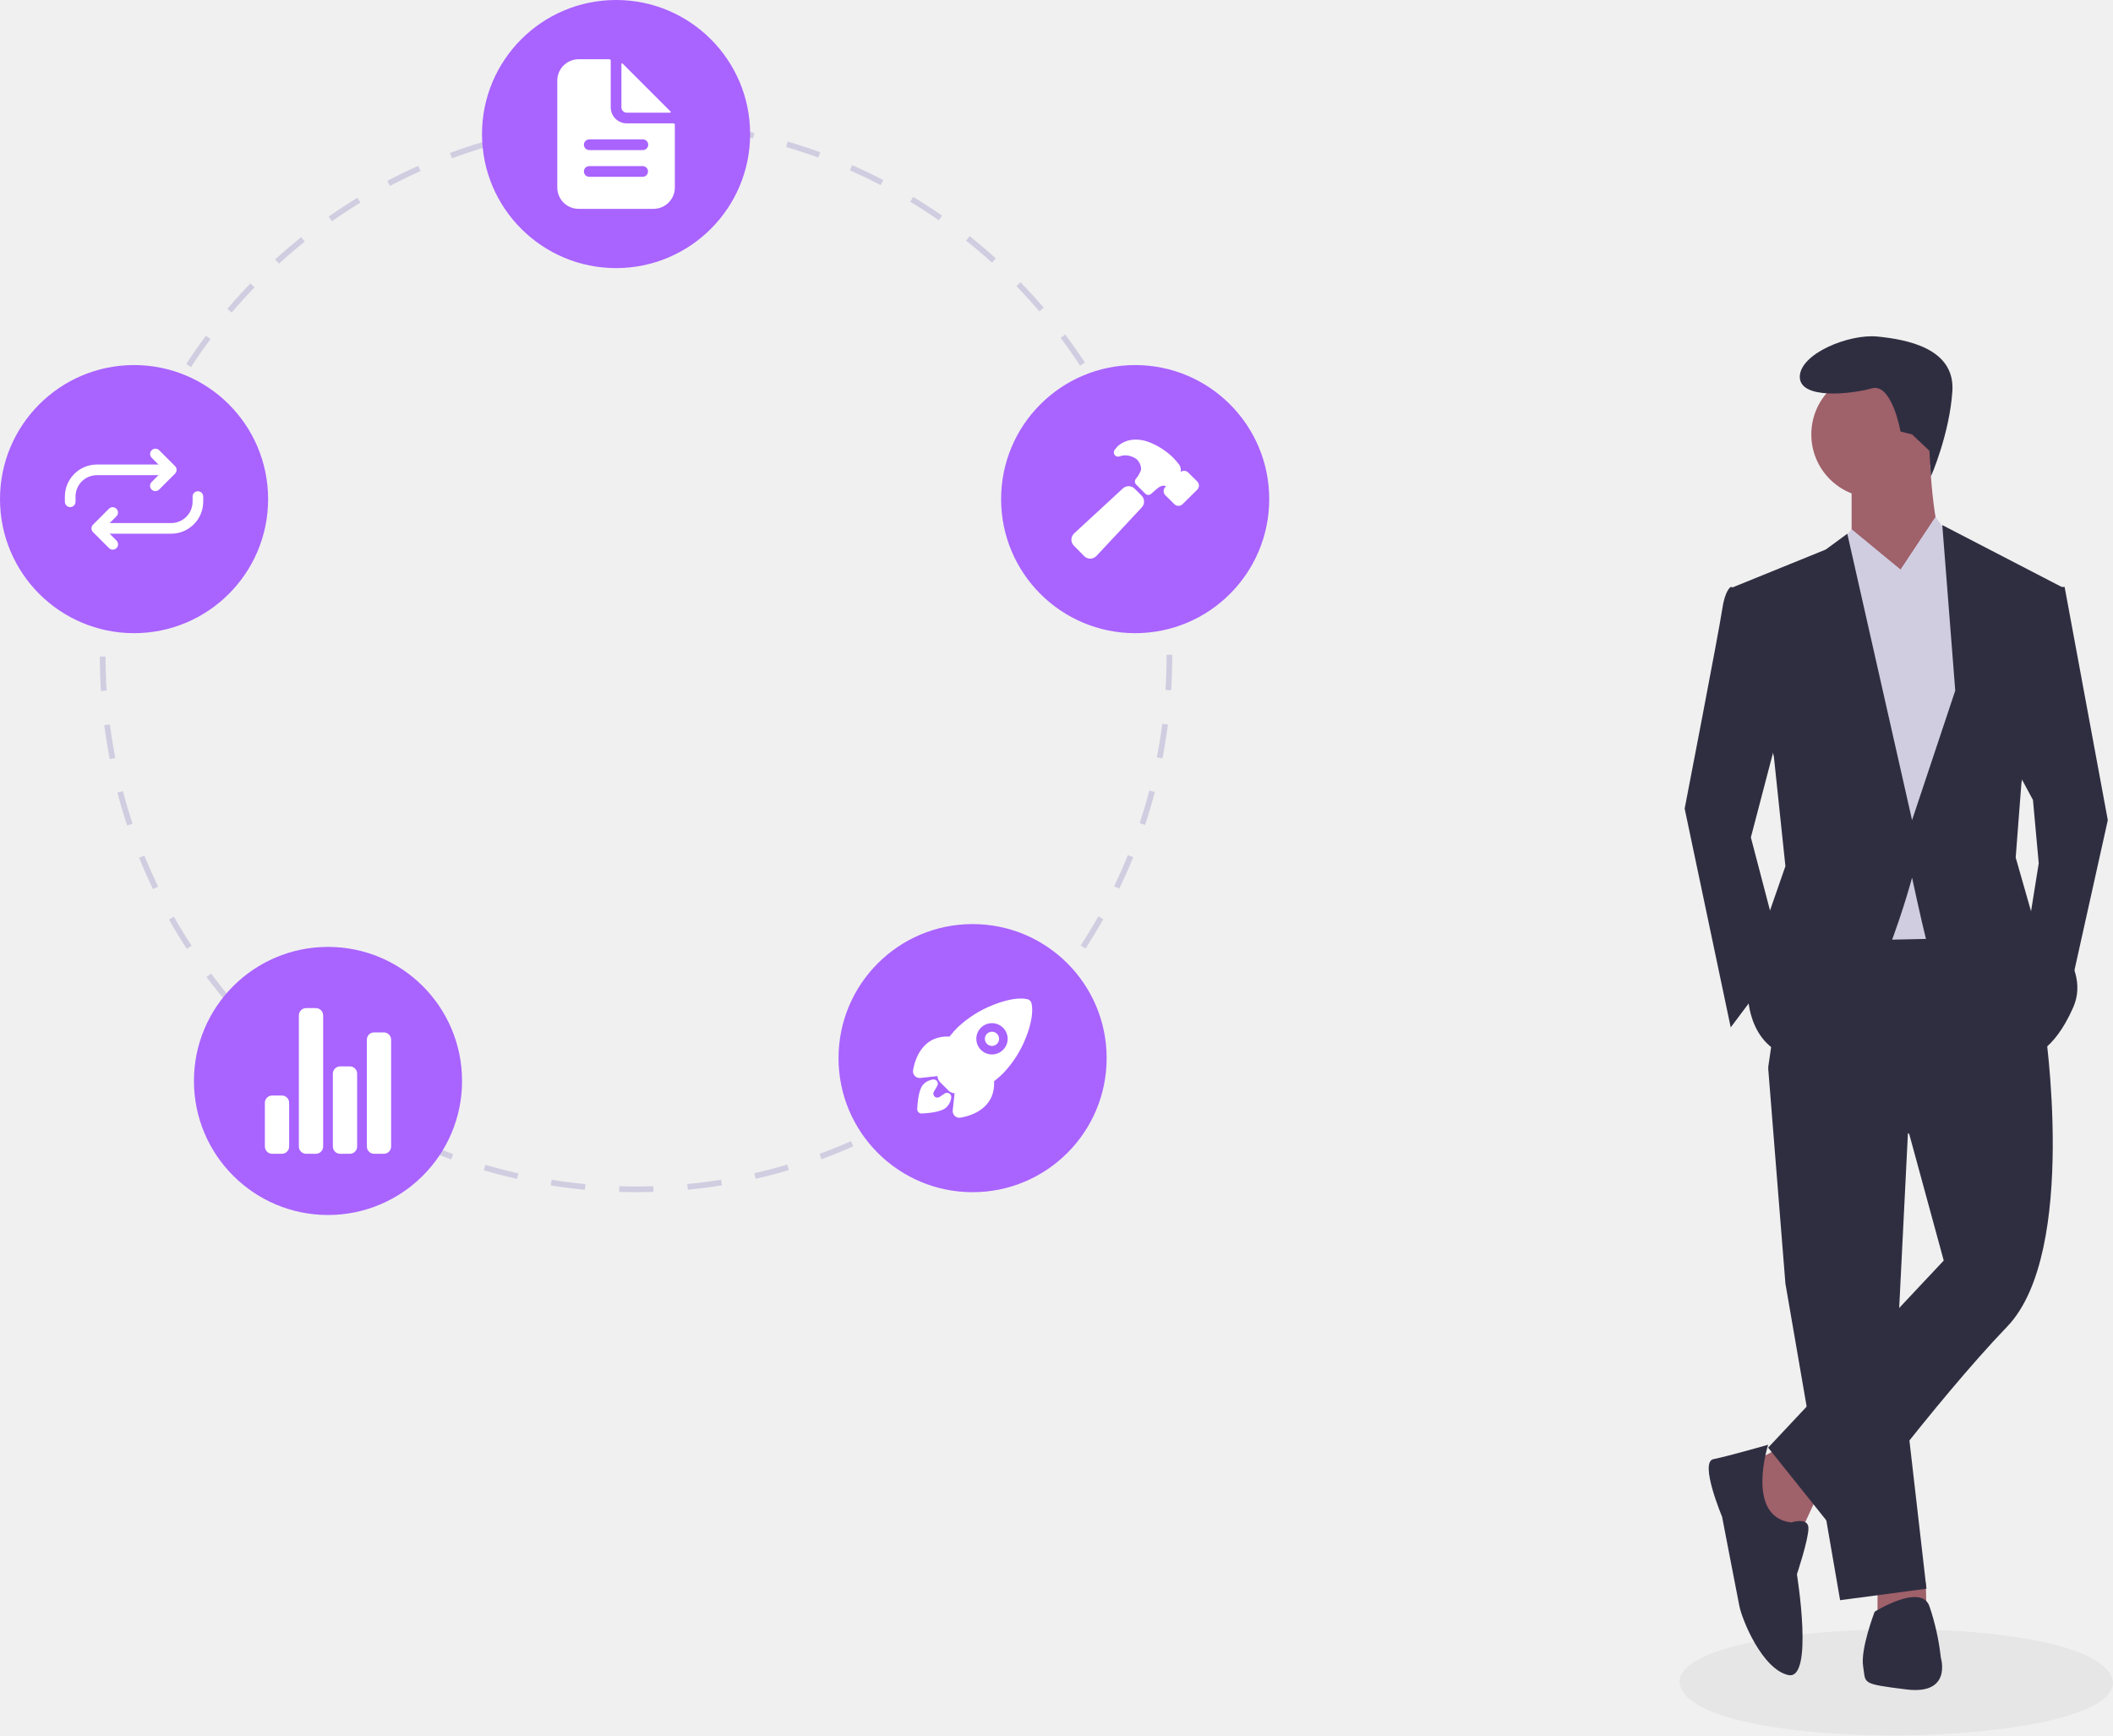
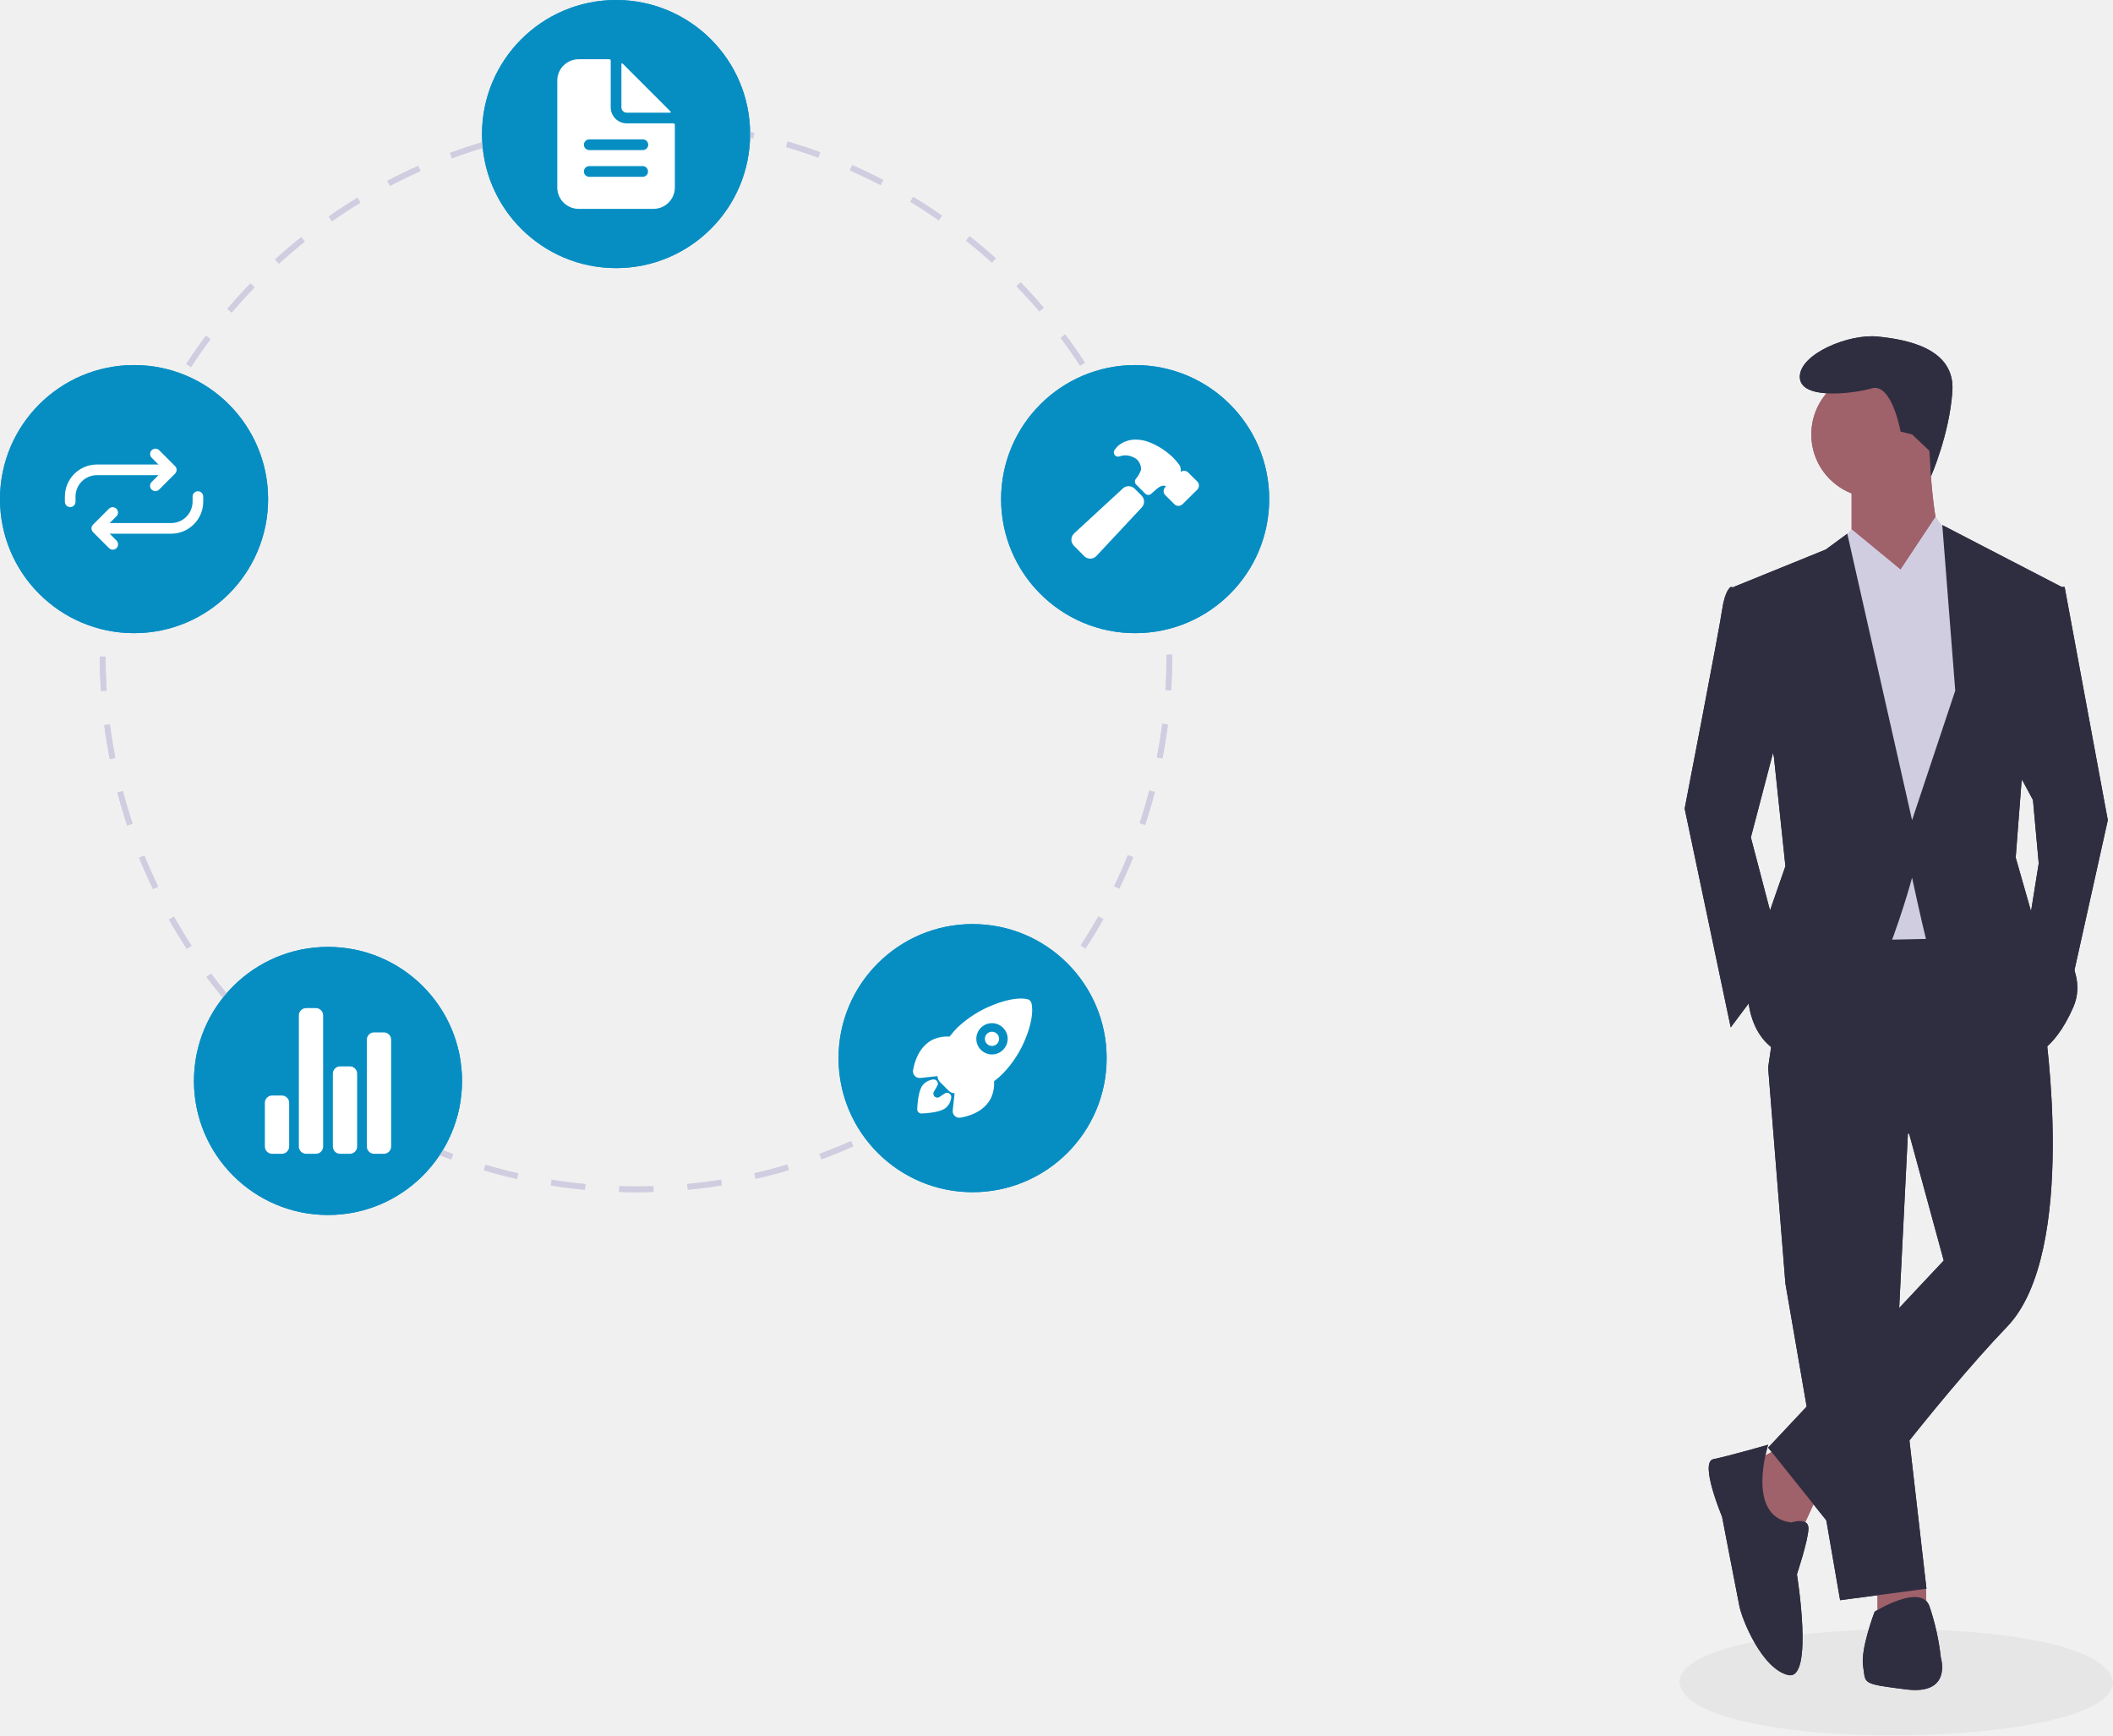
<svg xmlns="http://www.w3.org/2000/svg" data-name="Layer 1" width="740.84" height="608.466" viewBox="0 0 740.84 608.466">
  <path d="M970.42,735.63c.226,23.706-149.154,25.878-152.0.002C818.194,711.928,967.574,709.755,970.42,735.63Z" transform="translate(-229.5799 -145.7671)" fill="#e6e6e6" />
  <polygon points="623.966 507.569 612.864 513.624 619.929 536.837 631.03 537.846 637.086 524.726 623.966 507.569" fill="#9f616a" />
  <polygon points="658.28 553.994 658.28 565.095 675.437 564.086 675.198 554.943 658.28 553.994" fill="#9f616a" />
  <polygon points="619.929 374.348 625.984 450.042 645.16 561.058 675.437 557.021 665.345 469.217 669.382 388.478 619.929 374.348" fill="#2f2e41" />
  <path d="M930.248,463.598l-72.666,1.009-8.074,55.508,49.453,23.213,12.111,44.407L849.509,653.336l24.222,30.277s34.314-46.425,59.545-72.666,13.12-105.971,13.12-105.971Z" transform="translate(-229.5799 -145.7671)" fill="#2f2e41" />
  <circle cx="657.271" cy="152.315" r="22.203" fill="#9f616a" />
  <path d="M878.777,313.221V335.424l15.139,24.222s23.213-17.157,18.166-21.194-6.055-35.324-6.055-35.324Z" transform="translate(-229.5799 -145.7671)" fill="#9f616a" />
  <polygon points="649.197 185.62 634.058 203.786 640.114 329.941 687.548 328.932 695.622 218.925 685.53 190.666 678.607 181.247 666.354 199.749 649.197 185.62" fill="#d0cde1" />
  <path d="M854.555,396.988l-11.102,42.388,11.102,42.388-18.166,24.222-16.148-76.703s12.111-62.573,13.12-69.638,3.028-8.074,3.028-8.074l8.074,1.009Z" transform="translate(-229.5799 -145.7671)" fill="#2f2e41" />
  <polygon points="705.714 267.368 712.779 280.489 714.798 302.692 710.761 327.923 724.89 351.136 739.019 287.553 723.881 205.804 717.825 205.804 705.714 267.368" fill="#2f2e41" />
  <path d="M849.509,652.327s-14.129,4.037-19.176,5.046,3.028,20.185,3.028,20.185,5.046,26.24,6.055,31.287,8.074,22.203,17.157,24.222,3.028-35.324,3.028-35.324,4.037-12.111,4.037-16.148-6.055-2.018-6.055-2.018C841.435,677.558,849.509,652.327,849.509,652.327Z" transform="translate(-229.5799 -145.7671)" fill="#2f2e41" />
  <path d="M882.814,730.039c1.009,6.055-1.009,6.055,15.139,8.074s12.111-11.102,12.111-11.102a84.8,84.8,0,0,0-4.037-18.166c-3.028-8.074-19.176,2.018-19.176,2.018S881.805,723.983,882.814,730.039Z" transform="translate(-229.5799 -145.7671)" fill="#2f2e41" />
  <path d="M906.053,303.833l.526,8.976s6.512-14.727,7.522-29.865S897.952,264.777,887.86,263.768s-27.25,6.055-27.25,14.129,18.166,6.055,25.231,4.037,10.092,15.139,10.092,15.139l4.037,1.009Z" transform="translate(-229.5799 -145.7671)" fill="#2f2e41" />
  <polygon points="643.24 192.767 649.197 185.62 666.354 199.749 649.197 211.86 643.24 192.767" fill="#d0cde1" />
  <polygon points="685.53 190.666 678.465 181.583 666.354 199.749 681.493 210.851 685.53 190.666" fill="#d0cde1" />
  <path d="M851.527,411.117l4.037,38.351-8.074,23.213L842.444,494.885s0,21.194,20.185,22.203,37.342-63.582,37.342-63.582,3.028,14.129,5.046,22.203,36.333,40.37,36.333,40.37,8.074-1.009,15.139-17.157-14.129-31.287-14.129-31.287l-6.056-21.194,2.018-26.24L952.452,351.572,910.568,329.873l4.542,58.032-15.139,45.416-22.708-100.42-7.569,5.551L837.398,351.572Z" transform="translate(-229.5799 -145.7671)" fill="#2f2e41" />
  <path d="M452.664,563.767c-1.996-.016-4.014-.029-5.997-.091l.062-1.999c1.962.061,3.968.088,5.936.09,1.976,0,3.99-.032,5.987-.097l.064,1.998C456.697,563.734,454.661,563.767,452.664,563.767Zm-18.019-.845c-3.981-.377-8.002-.888-11.951-1.518l.315-1.975c3.906.623,7.884,1.129,11.824,1.502Zm36.092-.021-.19-1.99c3.938-.377,7.916-.888,11.822-1.517l.318,1.975C478.739,562.004,474.718,562.52,470.738,562.901Zm-59.873-3.778c-3.898-.884-7.821-1.907-11.658-3.041l.567-1.918c3.796,1.122,7.676,2.134,11.533,3.008Zm83.648-.05-.444-1.949c3.866-.882,7.745-1.898,11.53-3.022l.569,1.918C502.343,557.155,498.421,558.182,494.514,559.073Zm-106.745-6.776c-3.762-1.382-7.525-2.903-11.187-4.523l.81-1.828c3.622,1.602,7.345,3.107,11.066,4.475Zm129.833-.078-.691-1.877c3.699-1.362,7.409-2.867,11.028-4.473l.812,1.828C525.091,549.32,521.34,550.841,517.601,552.218Zm-151.887-9.68c-3.54-1.848-7.075-3.84-10.506-5.92l1.037-1.711c3.395,2.06,6.892,4.029,10.395,5.857Zm173.873-.073-.926-1.772c3.494-1.827,6.983-3.797,10.369-5.854l1.039,1.709C546.646,538.627,543.12,540.618,539.587,542.465ZM345.105,530.039c-3.279-2.288-6.528-4.715-9.659-7.211l1.247-1.564c3.098,2.471,6.313,4.871,9.557,7.135Zm215.05-.071-1.146-1.639c3.243-2.267,6.454-4.667,9.544-7.135l1.248,1.562C566.678,525.251,563.432,527.676,560.155,529.967ZM326.268,515.014c-2.964-2.69-5.878-5.51-8.66-8.378l1.436-1.393c2.752,2.838,5.636,5.627,8.569,8.29Zm252.702-.069-1.346-1.48c2.926-2.657,5.807-5.448,8.563-8.293l1.436,1.391C584.838,509.438,581.926,512.258,578.97,514.945ZM309.501,497.726c-2.595-3.043-5.125-6.208-7.521-9.407l1.601-1.199c2.371,3.166,4.874,6.298,7.442,9.308Zm286.228-.083-1.521-1.297c2.567-3.013,5.071-6.148,7.441-9.318l1.602,1.197C600.854,491.429,598.324,494.598,595.728,497.643ZM295.075,478.452c-2.188-3.351-4.293-6.811-6.258-10.284l1.741-.984c1.943,3.437,4.027,6.86,6.192,10.175Zm315.083-.108-1.676-1.092c2.166-3.321,4.249-6.751,6.193-10.195l1.742.982C614.452,471.521,612.346,474.988,610.157,478.343Zm-326.926-20.838c-1.74-3.6-3.384-7.299-4.886-10.996l1.853-.752c1.486,3.656,3.113,7.316,4.834,10.877Zm338.772-.156L620.203,456.48c1.721-3.566,3.348-7.236,4.836-10.91l1.854.75C625.389,450.034,623.744,453.745,622.004,457.349Zm-347.834-22.142c-1.265-3.799-2.421-7.685-3.436-11.55l1.935-.508c1.003,3.823,2.147,7.668,3.398,11.425Zm356.889-.212-1.898-.629c1.244-3.753,2.384-7.599,3.385-11.43l1.936.506C633.469,427.316,632.317,431.203,631.059,434.996Zm-363.008-23.082c-.764-3.924-1.411-7.925-1.922-11.893l1.983-.256c.506,3.926,1.145,7.884,1.901,11.766Zm369.099-.22-1.963-.379c.75-3.881,1.386-7.841,1.887-11.77l1.984.254C638.552,403.77,637.909,407.772,637.15,411.694ZM264.973,388.031c-.256-3.986-.389-8.038-.393-12.043l2-.002c.004,3.963.135,7.972.389,11.916Zm375.228-.224-1.996-.127c.249-3.94.375-7.949.375-11.913l-.001-.438h2l.001.432C640.58,379.773,640.452,383.824,640.201,387.807ZM266.942,364.072l-1.996-.123c.248-3.994.627-8.029,1.128-11.994l1.984.25C267.562,356.128,267.187,360.121,266.942,364.072Zm371.236-.656c-.26-3.953-.649-7.944-1.158-11.862l1.982-.258c.515,3.96.909,7.993,1.172,11.989ZM269.931,340.435l-1.964-.378c.754-3.925,1.648-7.879,2.655-11.751l1.936.503C271.561,332.64,270.678,336.551,269.931,340.435Zm365.171-.645c-.762-3.886-1.66-7.794-2.668-11.617l1.934-.51c1.02,3.864,1.927,7.814,2.697,11.742ZM275.93,317.377l-1.899-.627c1.255-3.8,2.653-7.612,4.154-11.331l1.855.749C278.554,309.846,277.171,313.617,275.93,317.377Zm353.095-.624c-1.256-3.754-2.649-7.514-4.143-11.177l1.852-.755c1.51,3.702,2.919,7.503,4.188,11.297ZM284.863,295.25l-1.803-.867c1.735-3.606,3.611-7.205,5.575-10.695l1.743.981C288.435,288.122,286.579,291.682,284.863,295.25Zm335.172-.545c-1.723-3.551-3.585-7.098-5.538-10.542l1.74-.986c1.974,3.48,3.856,7.066,5.597,10.656ZM296.56,274.465l-1.677-1.091c2.181-3.353,4.501-6.68,6.895-9.89l1.604,1.195C301.014,267.856,298.718,271.148,296.56,274.465Zm311.732-.471c-2.164-3.305-4.466-6.587-6.843-9.754l1.6-1.2c2.402,3.201,4.729,6.518,6.917,9.858ZM310.812,255.354l-1.523-1.295c2.59-3.047,5.313-6.051,8.094-8.928l1.438,1.39C316.07,249.367,313.376,252.339,310.812,255.354Zm283.185-.412c-2.571-3.006-5.274-5.97-8.032-8.808l1.434-1.394c2.788,2.868,5.52,5.863,8.118,8.901Zm-266.623-16.725-1.347-1.479c2.959-2.696,6.042-5.328,9.16-7.823l1.25,1.562C333.352,232.945,330.303,235.549,327.374,238.216Zm250.011-.363c-2.933-2.655-5.99-5.251-9.09-7.717l1.246-1.565c3.132,2.493,6.223,5.117,9.186,7.8ZM345.973,223.33l-1.147-1.638c3.272-2.293,6.663-4.511,10.078-6.591l1.041,1.708C352.566,218.868,349.211,221.062,345.973,223.33Zm212.758-.318c-3.256-2.266-6.621-4.453-10.003-6.499l1.035-1.711c3.418,2.068,6.82,4.278,10.11,6.568ZM366.307,210.942l-.929-1.771c3.536-1.854,7.18-3.619,10.831-5.245l.813,1.827C373.41,207.361,369.805,209.107,366.307,210.942Zm172.02-.274c-3.512-1.828-7.131-3.566-10.758-5.166l.808-1.83c3.665,1.617,7.324,3.374,10.874,5.221Zm-150.281-9.401-.694-1.876c3.75-1.387,7.595-2.67,11.429-3.813l.571,1.917C395.559,198.625,391.755,199.895,388.046,201.267Zm128.452-.227c-3.717-1.36-7.526-2.616-11.32-3.732l.564-1.919c3.835,1.128,7.685,2.398,11.443,3.773ZM410.878,194.46l-.446-1.949c3.891-.892,7.869-1.668,11.824-2.311l.32,1.975C418.663,192.81,414.727,193.578,410.878,194.46Zm82.763-.145c-3.856-.869-7.795-1.624-11.706-2.244l.313-1.976c3.953.627,7.934,1.39,11.832,2.269Zm-59.245-3.67-.193-1.99c3.971-.385,8.015-.648,12.021-.782l.066,1.999C442.326,190.003,438.325,190.263,434.396,190.644Zm35.713-.062c-3.935-.368-7.938-.614-11.896-.731l.06-1.999c4.0.119,8.046.368,12.022.739Z" transform="translate(-229.5799 -145.7671)" fill="#d0cde1" />
-   <circle cx="216" cy="47" r="47" fill="#a963ff" />
-   <circle cx="398" cy="175" r="47" fill="#a963ff" />
-   <circle cx="341" cy="371" r="47" fill="#a963ff" />
-   <circle cx="115" cy="379" r="47" fill="#a963ff" />
-   <circle cx="47" cy="175" r="47" fill="#a963ff" />
+   <circle cx="216" cy="47" r="47" fill="#068ec3" />
+   <circle cx="398" cy="175" r="47" fill="#068ec3" />
+   <circle cx="341" cy="371" r="47" fill="#068ec3" />
+   <circle cx="115" cy="379" r="47" fill="#068ec3" />
+   <circle cx="47" cy="175" r="47" fill="#068ec3" />
+   <path d="M465.721,189.02H449.327a5.621,5.621,0,0,1-5.621-5.621V167.005a.468.468,0,0,0-.468-.468H432.465a7.494,7.494,0,0,0-7.494,7.494v37.472a7.494,7.494,0,0,0,7.494,7.494H458.695a7.494,7.494,0,0,0,7.494-7.494V189.488A.468.468,0,0,0,465.721,189.02ZM454.948,207.756H436.212a1.874,1.874,0,1,1,0-3.747H454.948a1.874,1.874,0,0,1,0,3.747Zm0-9.368H436.212a1.874,1.874,0,1,1,0-3.747H454.948a1.874,1.874,0,1,1,0,3.747Z" transform="translate(-229.5799 -145.7671)" fill="#fff" />
+   <path d="M464.693,184.874l-16.84-16.84a.234.234,0,0,0-.399.165v15.201a1.874,1.874,0,0,0,1.874,1.874h15.201a.234.234,0,0,0,.165-.399Z" transform="translate(-229.5799 -145.7671)" fill="#fff" />
+   <path d="M577.378,507.508a2.491,2.491,0,1,0,1.762.729A2.491,2.491,0,0,0,577.378,507.508Z" transform="translate(-229.5799 -145.7671)" fill="#fff" />
+   <path d="M591.245,497.548v-.008a1.904,1.904,0,0,0-1.412-1.428c-2.781-.678-7.156.045-12.004,1.986a38.607,38.607,0,0,0-12.559,7.953,29.929,29.929,0,0,0-2.758,3.157,12.232,12.232,0,0,0-5.466.878c-5.388,2.371-6.927,8.44-7.337,10.932a2.333,2.333,0,0,0,2.537,2.706h.012l6.003-.655c.007.077.016.147.022.211a3.207,3.207,0,0,0,.924,1.934l2.929,2.931a3.198,3.198,0,0,0,1.933.925l.201.021-.653,5.995v.012a2.333,2.333,0,0,0,2.081,2.561q.108.011.216.012a2.357,2.357,0,0,0,.387-.032c2.506-.403,8.572-1.923,10.937-7.341a12.342,12.342,0,0,0,.882-5.444,29.378,29.378,0,0,0,3.168-2.758,38.329,38.329,0,0,0,7.961-12.461C591.179,504.843,591.906,500.435,591.245,497.548Zm-9.991,16.32a5.485,5.485,0,1,1-.004-7.756l.004.004a5.441,5.441,0,0,1,.058,7.694Z" transform="translate(-229.5799 -145.7671)" fill="#fff" />
+   <path d="M561.8,528.94a1.493,1.493,0,0,0-1.027.249c-.596.408-1.195.811-1.8,1.204a1.392,1.392,0,0,1-1.96-1.866l1.134-1.96a1.493,1.493,0,0,0-1.415-2.325,5.716,5.716,0,0,0-3.325,1.629c-.342.343-1.38,1.382-1.939,5.344a33.401,33.401,0,0,0-.3,3.432,1.493,1.493,0,0,0,1.454,1.531q.019.001.039 0h.037a33.585,33.585,0,0,0,3.434-.299c3.963-.56,5.003-1.6,5.345-1.941a5.645,5.645,0,0,0,1.623-3.335A1.493,1.493,0,0,0,561.8,528.94Z" transform="translate(-229.5799 -145.7671)" fill="#fff" />
+   <path d="M328.405,550.307h-3.405a2.554,2.554,0,0,1-2.554-2.554V532.429a2.554,2.554,0,0,1,2.554-2.554h3.405a2.554,2.554,0,0,1,2.554,2.554V547.753A2.554,2.554,0,0,1,328.405,550.307Z" transform="translate(-229.5799 -145.7671)" fill="#fff" />
+   <path d="M352.242,550.307h-3.405a2.554,2.554,0,0,1-2.554-2.554V522.213a2.554,2.554,0,0,1,2.554-2.554h3.405a2.554,2.554,0,0,1,2.554,2.554V547.753A2.554,2.554,0,0,1,352.242,550.307Z" transform="translate(-229.5799 -145.7671)" fill="#fff" />
+   <path d="M364.16,550.307h-3.405a2.554,2.554,0,0,1-2.554-2.554V510.295a2.554,2.554,0,0,1,2.554-2.554h3.405a2.554,2.554,0,0,1,2.554,2.554V547.753A2.554,2.554,0,0,1,364.16,550.307Z" transform="translate(-229.5799 -145.7671)" fill="#fff" />
+   <polygon points="623.966 507.569 612.864 513.624 619.929 536.837 631.03 537.846 637.086 524.726 623.966 507.569" fill="#9f616a" />
+   <polygon points="658.28 553.994 658.28 565.095 675.437 564.086 675.198 554.943 658.28 553.994" fill="#9f616a" />
+   <polygon points="619.929 374.348 625.984 450.042 645.16 561.058 675.437 557.021 665.345 469.217 669.382 388.478 619.929 374.348" fill="#2f2e41" />
+   <path d="M930.248,463.598l-72.666,1.009-8.074,55.508,49.453,23.213,12.111,44.407L849.509,653.336l24.222,30.277s34.314-46.425,59.545-72.666,13.12-105.971,13.12-105.971Z" transform="translate(-229.5799 -145.7671)" fill="#2f2e41" />
+   <circle cx="657.271" cy="152.315" r="22.203" fill="#9f616a" />
+   <path d="M878.777,313.221V335.424l15.139,24.222s23.213-17.157,18.166-21.194-6.055-35.324-6.055-35.324Z" transform="translate(-229.5799 -145.7671)" fill="#9f616a" />
+   <polygon points="649.197 185.62 634.058 203.786 640.114 329.941 687.548 328.932 695.622 218.925 685.53 190.666 678.607 181.247 666.354 199.749 649.197 185.62" fill="#d0cde1" />
+   <path d="M854.555,396.988l-11.102,42.388,11.102,42.388-18.166,24.222-16.148-76.703s12.111-62.573,13.12-69.638,3.028-8.074,3.028-8.074l8.074,1.009Z" transform="translate(-229.5799 -145.7671)" fill="#2f2e41" />
+   <polygon points="705.714 267.368 712.779 280.489 714.798 302.692 710.761 327.923 724.89 351.136 739.019 287.553 723.881 205.804 717.825 205.804 705.714 267.368" fill="#2f2e41" />
+   <path d="M849.509,652.327s-14.129,4.037-19.176,5.046,3.028,20.185,3.028,20.185,5.046,26.24,6.055,31.287,8.074,22.203,17.157,24.222,3.028-35.324,3.028-35.324,4.037-12.111,4.037-16.148-6.055-2.018-6.055-2.018C841.435,677.558,849.509,652.327,849.509,652.327Z" transform="translate(-229.5799 -145.7671)" fill="#2f2e41" />
+   <path d="M882.814,730.039c1.009,6.055-1.009,6.055,15.139,8.074s12.111-11.102,12.111-11.102a84.8,84.8,0,0,0-4.037-18.166c-3.028-8.074-19.176,2.018-19.176,2.018S881.805,723.983,882.814,730.039Z" transform="translate(-229.5799 -145.7671)" fill="#2f2e41" />
+   <path d="M906.053,303.833l.526,8.976s6.512-14.727,7.522-29.865S897.952,264.777,887.86,263.768s-27.25,6.055-27.25,14.129,18.166,6.055,25.231,4.037,10.092,15.139,10.092,15.139l4.037,1.009Z" transform="translate(-229.5799 -145.7671)" fill="#2f2e41" />
+   <polygon points="643.24 192.767 649.197 185.62 666.354 199.749 649.197 211.86 643.24 192.767" fill="#d0cde1" />
+   <polygon points="685.53 190.666 678.465 181.583 666.354 199.749 681.493 210.851 685.53 190.666" fill="#d0cde1" />
+   <path d="M851.527,411.117l4.037,38.351-8.074,23.213L842.444,494.885s0,21.194,20.185,22.203,37.342-63.582,37.342-63.582,3.028,14.129,5.046,22.203,36.333,40.37,36.333,40.37,8.074-1.009,15.139-17.157-14.129-31.287-14.129-31.287l-6.056-21.194,2.018-26.24L952.452,351.572,910.568,329.873l4.542,58.032-15.139,45.416-22.708-100.42-7.569,5.551L837.398,351.572Z" transform="translate(-229.5799 -145.7671)" fill="#2f2e41" />
+   <path d="M452.664,563.767c-1.996-.016-4.014-.029-5.997-.091l.062-1.999c1.962.061,3.968.088,5.936.09,1.976,0,3.99-.032,5.987-.097l.064,1.998C456.697,563.734,454.661,563.767,452.664,563.767Zm-18.019-.845c-3.981-.377-8.002-.888-11.951-1.518l.315-1.975c3.906.623,7.884,1.129,11.824,1.502Zm36.092-.021-.19-1.99c3.938-.377,7.916-.888,11.822-1.517l.318,1.975C478.739,562.004,474.718,562.52,470.738,562.901Zm-59.873-3.778c-3.898-.884-7.821-1.907-11.658-3.041l.567-1.918c3.796,1.122,7.676,2.134,11.533,3.008Zm83.648-.05-.444-1.949c3.866-.882,7.745-1.898,11.53-3.022l.569,1.918C502.343,557.155,498.421,558.182,494.514,559.073Zm-106.745-6.776c-3.762-1.382-7.525-2.903-11.187-4.523l.81-1.828c3.622,1.602,7.345,3.107,11.066,4.475Zm129.833-.078-.691-1.877c3.699-1.362,7.409-2.867,11.028-4.473l.812,1.828C525.091,549.32,521.34,550.841,517.601,552.218Zm-151.887-9.68c-3.54-1.848-7.075-3.84-10.506-5.92l1.037-1.711c3.395,2.06,6.892,4.029,10.395,5.857Zm173.873-.073-.926-1.772c3.494-1.827,6.983-3.797,10.369-5.854l1.039,1.709C546.646,538.627,543.12,540.618,539.587,542.465ZM345.105,530.039c-3.279-2.288-6.528-4.715-9.659-7.211l1.247-1.564c3.098,2.471,6.313,4.871,9.557,7.135Zm215.05-.071-1.146-1.639c3.243-2.267,6.454-4.667,9.544-7.135l1.248,1.562C566.678,525.251,563.432,527.676,560.155,529.967ZM326.268,515.014c-2.964-2.69-5.878-5.51-8.66-8.378l1.436-1.393c2.752,2.838,5.636,5.627,8.569,8.29Zm252.702-.069-1.346-1.48c2.926-2.657,5.807-5.448,8.563-8.293l1.436,1.391C584.838,509.438,581.926,512.258,578.97,514.945ZM309.501,497.726c-2.595-3.043-5.125-6.208-7.521-9.407l1.601-1.199c2.371,3.166,4.874,6.298,7.442,9.308Zm286.228-.083-1.521-1.297c2.567-3.013,5.071-6.148,7.441-9.318l1.602,1.197C600.854,491.429,598.324,494.598,595.728,497.643ZM295.075,478.452c-2.188-3.351-4.293-6.811-6.258-10.284l1.741-.984c1.943,3.437,4.027,6.86,6.192,10.175Zm315.083-.108-1.676-1.092c2.166-3.321,4.249-6.751,6.193-10.195l1.742.982C614.452,471.521,612.346,474.988,610.157,478.343Zm-326.926-20.838c-1.74-3.6-3.384-7.299-4.886-10.996l1.853-.752c1.486,3.656,3.113,7.316,4.834,10.877Zm338.772-.156L620.203,456.48c1.721-3.566,3.348-7.236,4.836-10.91l1.854.75C625.389,450.034,623.744,453.745,622.004,457.349Zm-347.834-22.142c-1.265-3.799-2.421-7.685-3.436-11.55l1.935-.508c1.003,3.823,2.147,7.668,3.398,11.425Zm356.889-.212-1.898-.629c1.244-3.753,2.384-7.599,3.385-11.43l1.936.506C633.469,427.316,632.317,431.203,631.059,434.996Zm-363.008-23.082c-.764-3.924-1.411-7.925-1.922-11.893l1.983-.256c.506,3.926,1.145,7.884,1.901,11.766Zm369.099-.22-1.963-.379c.75-3.881,1.386-7.841,1.887-11.77l1.984.254C638.552,403.77,637.909,407.772,637.15,411.694ZM264.973,388.031c-.256-3.986-.389-8.038-.393-12.043l2-.002c.004,3.963.135,7.972.389,11.916Zm375.228-.224-1.996-.127c.249-3.94.375-7.949.375-11.913l-.001-.438h2l.001.432C640.58,379.773,640.452,383.824,640.201,387.807ZM266.942,364.072l-1.996-.123c.248-3.994.627-8.029,1.128-11.994l1.984.25C267.562,356.128,267.187,360.121,266.942,364.072Zm371.236-.656c-.26-3.953-.649-7.944-1.158-11.862l1.982-.258c.515,3.96.909,7.993,1.172,11.989ZM269.931,340.435l-1.964-.378c.754-3.925,1.648-7.879,2.655-11.751l1.936.503C271.561,332.64,270.678,336.551,269.931,340.435Zm365.171-.645c-.762-3.886-1.66-7.794-2.668-11.617l1.934-.51c1.02,3.864,1.927,7.814,2.697,11.742ZM275.93,317.377l-1.899-.627c1.255-3.8,2.653-7.612,4.154-11.331l1.855.749C278.554,309.846,277.171,313.617,275.93,317.377Zm353.095-.624c-1.256-3.754-2.649-7.514-4.143-11.177l1.852-.755c1.51,3.702,2.919,7.503,4.188,11.297ZM284.863,295.25l-1.803-.867c1.735-3.606,3.611-7.205,5.575-10.695l1.743.981C288.435,288.122,286.579,291.682,284.863,295.25Zm335.172-.545c-1.723-3.551-3.585-7.098-5.538-10.542l1.74-.986c1.974,3.48,3.856,7.066,5.597,10.656ZM296.56,274.465l-1.677-1.091c2.181-3.353,4.501-6.68,6.895-9.89l1.604,1.195C301.014,267.856,298.718,271.148,296.56,274.465Zm311.732-.471c-2.164-3.305-4.466-6.587-6.843-9.754l1.6-1.2c2.402,3.201,4.729,6.518,6.917,9.858ZM310.812,255.354l-1.523-1.295c2.59-3.047,5.313-6.051,8.094-8.928l1.438,1.39C316.07,249.367,313.376,252.339,310.812,255.354Zm283.185-.412c-2.571-3.006-5.274-5.97-8.032-8.808l1.434-1.394c2.788,2.868,5.52,5.863,8.118,8.901Zm-266.623-16.725-1.347-1.479c2.959-2.696,6.042-5.328,9.16-7.823l1.25,1.562C333.352,232.945,330.303,235.549,327.374,238.216Zm250.011-.363c-2.933-2.655-5.99-5.251-9.09-7.717l1.246-1.565c3.132,2.493,6.223,5.117,9.186,7.8ZM345.973,223.33l-1.147-1.638c3.272-2.293,6.663-4.511,10.078-6.591l1.041,1.708C352.566,218.868,349.211,221.062,345.973,223.33Zm212.758-.318c-3.256-2.266-6.621-4.453-10.003-6.499l1.035-1.711c3.418,2.068,6.82,4.278,10.11,6.568ZM366.307,210.942l-.929-1.771c3.536-1.854,7.18-3.619,10.831-5.245l.813,1.827C373.41,207.361,369.805,209.107,366.307,210.942Zm172.02-.274c-3.512-1.828-7.131-3.566-10.758-5.166l.808-1.83c3.665,1.617,7.324,3.374,10.874,5.221Zm-150.281-9.401-.694-1.876c3.75-1.387,7.595-2.67,11.429-3.813l.571,1.917C395.559,198.625,391.755,199.895,388.046,201.267Zm128.452-.227c-3.717-1.36-7.526-2.616-11.32-3.732l.564-1.919c3.835,1.128,7.685,2.398,11.443,3.773ZM410.878,194.46l-.446-1.949c3.891-.892,7.869-1.668,11.824-2.311l.32,1.975C418.663,192.81,414.727,193.578,410.878,194.46Zm82.763-.145c-3.856-.869-7.795-1.624-11.706-2.244l.313-1.976c3.953.627,7.934,1.39,11.832,2.269Zm-59.245-3.67-.193-1.99c3.971-.385,8.015-.648,12.021-.782l.066,1.999C442.326,190.003,438.325,190.263,434.396,190.644Zm35.713-.062c-3.935-.368-7.938-.614-11.896-.731l.06-1.999c4.0.119,8.046.368,12.022.739Z" transform="translate(-229.5799 -145.7671)" fill="#d0cde1" />
+   <circle cx="216" cy="47" r="47" fill="#068ec3" />
+   <circle cx="398" cy="175" r="47" fill="#068ec3" />
+   <circle cx="341" cy="371" r="47" fill="#068ec3" />
+   <circle cx="115" cy="379" r="47" fill="#068ec3" />
+   <circle cx="47" cy="175" r="47" fill="#068ec3" />
  <path d="M465.721,189.02H449.327a5.621,5.621,0,0,1-5.621-5.621V167.005a.468.468,0,0,0-.468-.468H432.465a7.494,7.494,0,0,0-7.494,7.494v37.472a7.494,7.494,0,0,0,7.494,7.494H458.695a7.494,7.494,0,0,0,7.494-7.494V189.488A.468.468,0,0,0,465.721,189.02ZM454.948,207.756H436.212a1.874,1.874,0,1,1,0-3.747H454.948a1.874,1.874,0,0,1,0,3.747Zm0-9.368H436.212a1.874,1.874,0,1,1,0-3.747H454.948a1.874,1.874,0,1,1,0,3.747Z" transform="translate(-229.5799 -145.7671)" fill="#fff" />
  <path d="M464.693,184.874l-16.84-16.84a.234.234,0,0,0-.399.165v15.201a1.874,1.874,0,0,0,1.874,1.874h15.201a.234.234,0,0,0,.165-.399Z" transform="translate(-229.5799 -145.7671)" fill="#fff" />
  <path d="M577.378,507.508a2.491,2.491,0,1,0,1.762.729A2.491,2.491,0,0,0,577.378,507.508Z" transform="translate(-229.5799 -145.7671)" fill="#fff" />
  <path d="M591.245,497.548v-.008a1.904,1.904,0,0,0-1.412-1.428c-2.781-.678-7.156.045-12.004,1.986a38.607,38.607,0,0,0-12.559,7.953,29.929,29.929,0,0,0-2.758,3.157,12.232,12.232,0,0,0-5.466.878c-5.388,2.371-6.927,8.44-7.337,10.932a2.333,2.333,0,0,0,2.537,2.706h.012l6.003-.655c.007.077.016.147.022.211a3.207,3.207,0,0,0,.924,1.934l2.929,2.931a3.198,3.198,0,0,0,1.933.925l.201.021-.653,5.995v.012a2.333,2.333,0,0,0,2.081,2.561q.108.011.216.012a2.357,2.357,0,0,0,.387-.032c2.506-.403,8.572-1.923,10.937-7.341a12.342,12.342,0,0,0,.882-5.444,29.378,29.378,0,0,0,3.168-2.758,38.329,38.329,0,0,0,7.961-12.461C591.179,504.843,591.906,500.435,591.245,497.548Zm-9.991,16.32a5.485,5.485,0,1,1-.004-7.756l.004.004a5.441,5.441,0,0,1,.058,7.694Z" transform="translate(-229.5799 -145.7671)" fill="#fff" />
  <path d="M561.8,528.94a1.493,1.493,0,0,0-1.027.249c-.596.408-1.195.811-1.8,1.204a1.392,1.392,0,0,1-1.96-1.866l1.134-1.96a1.493,1.493,0,0,0-1.415-2.325,5.716,5.716,0,0,0-3.325,1.629c-.342.343-1.38,1.382-1.939,5.344a33.401,33.401,0,0,0-.3,3.432,1.493,1.493,0,0,0,1.454,1.531q.019.001.039 0h.037a33.585,33.585,0,0,0,3.434-.299c3.963-.56,5.003-1.6,5.345-1.941a5.645,5.645,0,0,0,1.623-3.335A1.493,1.493,0,0,0,561.8,528.94Z" transform="translate(-229.5799 -145.7671)" fill="#fff" />
  <path d="M328.405,550.307h-3.405a2.554,2.554,0,0,1-2.554-2.554V532.429a2.554,2.554,0,0,1,2.554-2.554h3.405a2.554,2.554,0,0,1,2.554,2.554V547.753A2.554,2.554,0,0,1,328.405,550.307Z" transform="translate(-229.5799 -145.7671)" fill="#fff" />
  <path d="M352.242,550.307h-3.405a2.554,2.554,0,0,1-2.554-2.554V522.213a2.554,2.554,0,0,1,2.554-2.554h3.405a2.554,2.554,0,0,1,2.554,2.554V547.753A2.554,2.554,0,0,1,352.242,550.307Z" transform="translate(-229.5799 -145.7671)" fill="#fff" />
  <path d="M364.16,550.307h-3.405a2.554,2.554,0,0,1-2.554-2.554V510.295a2.554,2.554,0,0,1,2.554-2.554h3.405a2.554,2.554,0,0,1,2.554,2.554V547.753A2.554,2.554,0,0,1,364.16,550.307Z" transform="translate(-229.5799 -145.7671)" fill="#fff" />
  <path d="M340.323,550.307H336.918a2.554,2.554,0,0,1-2.554-2.554V501.781a2.554,2.554,0,0,1,2.554-2.554h3.405a2.554,2.554,0,0,1,2.554,2.554V547.753A2.554,2.554,0,0,1,340.323,550.307Z" transform="translate(-229.5799 -145.7671)" fill="#fff" />
  <path d="M629.831,319.536l-2.433-2.434a2.982,2.982,0,0,0-4.206-.011l-16.915,15.61a3.159,3.159,0,0,0-1.058,2.149,2.992,2.992,0,0,0,.858,2.231l3.634,3.674.007.007a3.009,3.009,0,0,0,2.114.878h.11a3.129,3.129,0,0,0,2.159-1.041L629.821,323.761a2.982,2.982,0,0,0,.018-4.217Z" transform="translate(-229.5799 -145.7671)" fill="#fff" />
  <path d="M649.384,314.617l-.029-.029-3.193-3.161a2,2,0,0,0-1.424-.583,2.04,2.04,0,0,0-1.192.386c0-.04.006-.079.008-.114a3.406,3.406,0,0,0-.485-2.35,24.039,24.039,0,0,0-2.311-2.678l-.007-.007a25.222,25.222,0,0,0-8.081-5.212,13.003,13.003,0,0,0-4.946-.974,9.426,9.426,0,0,0-6.033,2.113,11.174,11.174,0,0,0-1.321,1.511,1.491,1.491,0,0,0,1.738,2.268,6.936,6.936,0,0,1,.799-.245,5.913,5.913,0,0,1,1.719-.107,7.228,7.228,0,0,1,3.326,1.22,4.79,4.79,0,0,1,1.701,3.829,9.939,9.939,0,0,1-1.864,3.213,1.491,1.491,0,0,0,.135,1.957l3.206,3.206a1.491,1.491,0,0,0,2.05.058c.907-.81,2.288-2.03,2.77-2.329a3.47,3.47,0,0,1,1.37-.54,1.787,1.787,0,0,1,1.052.222.116.116,0,0,1-.029.089l-.17.161-.028.026a2.005,2.005,0,0,0-.005,2.836l.01.01,3.192,3.16a1.999,1.999,0,0,0,1.424.582,2.022,2.022,0,0,0,1.418-.578l5.171-5.108c.018-.018.035-.036.052-.055A2.038,2.038,0,0,0,649.384,314.617Z" transform="translate(-229.5799 -145.7671)" fill="#fff" />
  <path d="M284.042,317.969a1.866,1.866,0,0,1-1.319-3.185l4.278-4.278-4.278-4.278a1.866,1.866,0,0,1,2.638-2.638l5.597,5.597a1.865,1.865,0,0,1,0,2.638l-5.597,5.597A1.86,1.86,0,0,1,284.042,317.969Z" transform="translate(-229.5799 -145.7671)" fill="#fff" />
  <path d="M254.193,323.565a1.866,1.866,0,0,1-1.866-1.866v-1.866a11.249,11.249,0,0,1,11.188-11.194h24.258a1.866,1.866,0,1,1,0,3.731H263.521a7.507,7.507,0,0,0-7.462,7.468v1.86A1.866,1.866,0,0,1,254.193,323.565Z" transform="translate(-229.5799 -145.7671)" fill="#fff" />
  <path d="M269.118,338.49a1.86,1.86,0,0,1-1.319-.546l-5.597-5.597a1.865,1.865,0,0,1,0-2.638l5.597-5.597a1.866,1.866,0,0,1,2.638,2.638l-4.278,4.278,4.278,4.278a1.866,1.866,0,0,1-1.319,3.185Z" transform="translate(-229.5799 -145.7671)" fill="#fff" />
  <path d="M265.386,332.893a1.866,1.866,0,0,1,0-3.731H289.639a7.507,7.507,0,0,0,7.462-7.468v-1.86a1.866,1.866,0,0,1,3.731,0v1.866a11.249,11.249,0,0,1-11.188,11.194Z" transform="translate(-229.5799 -145.7671)" fill="#fff" />
</svg>
